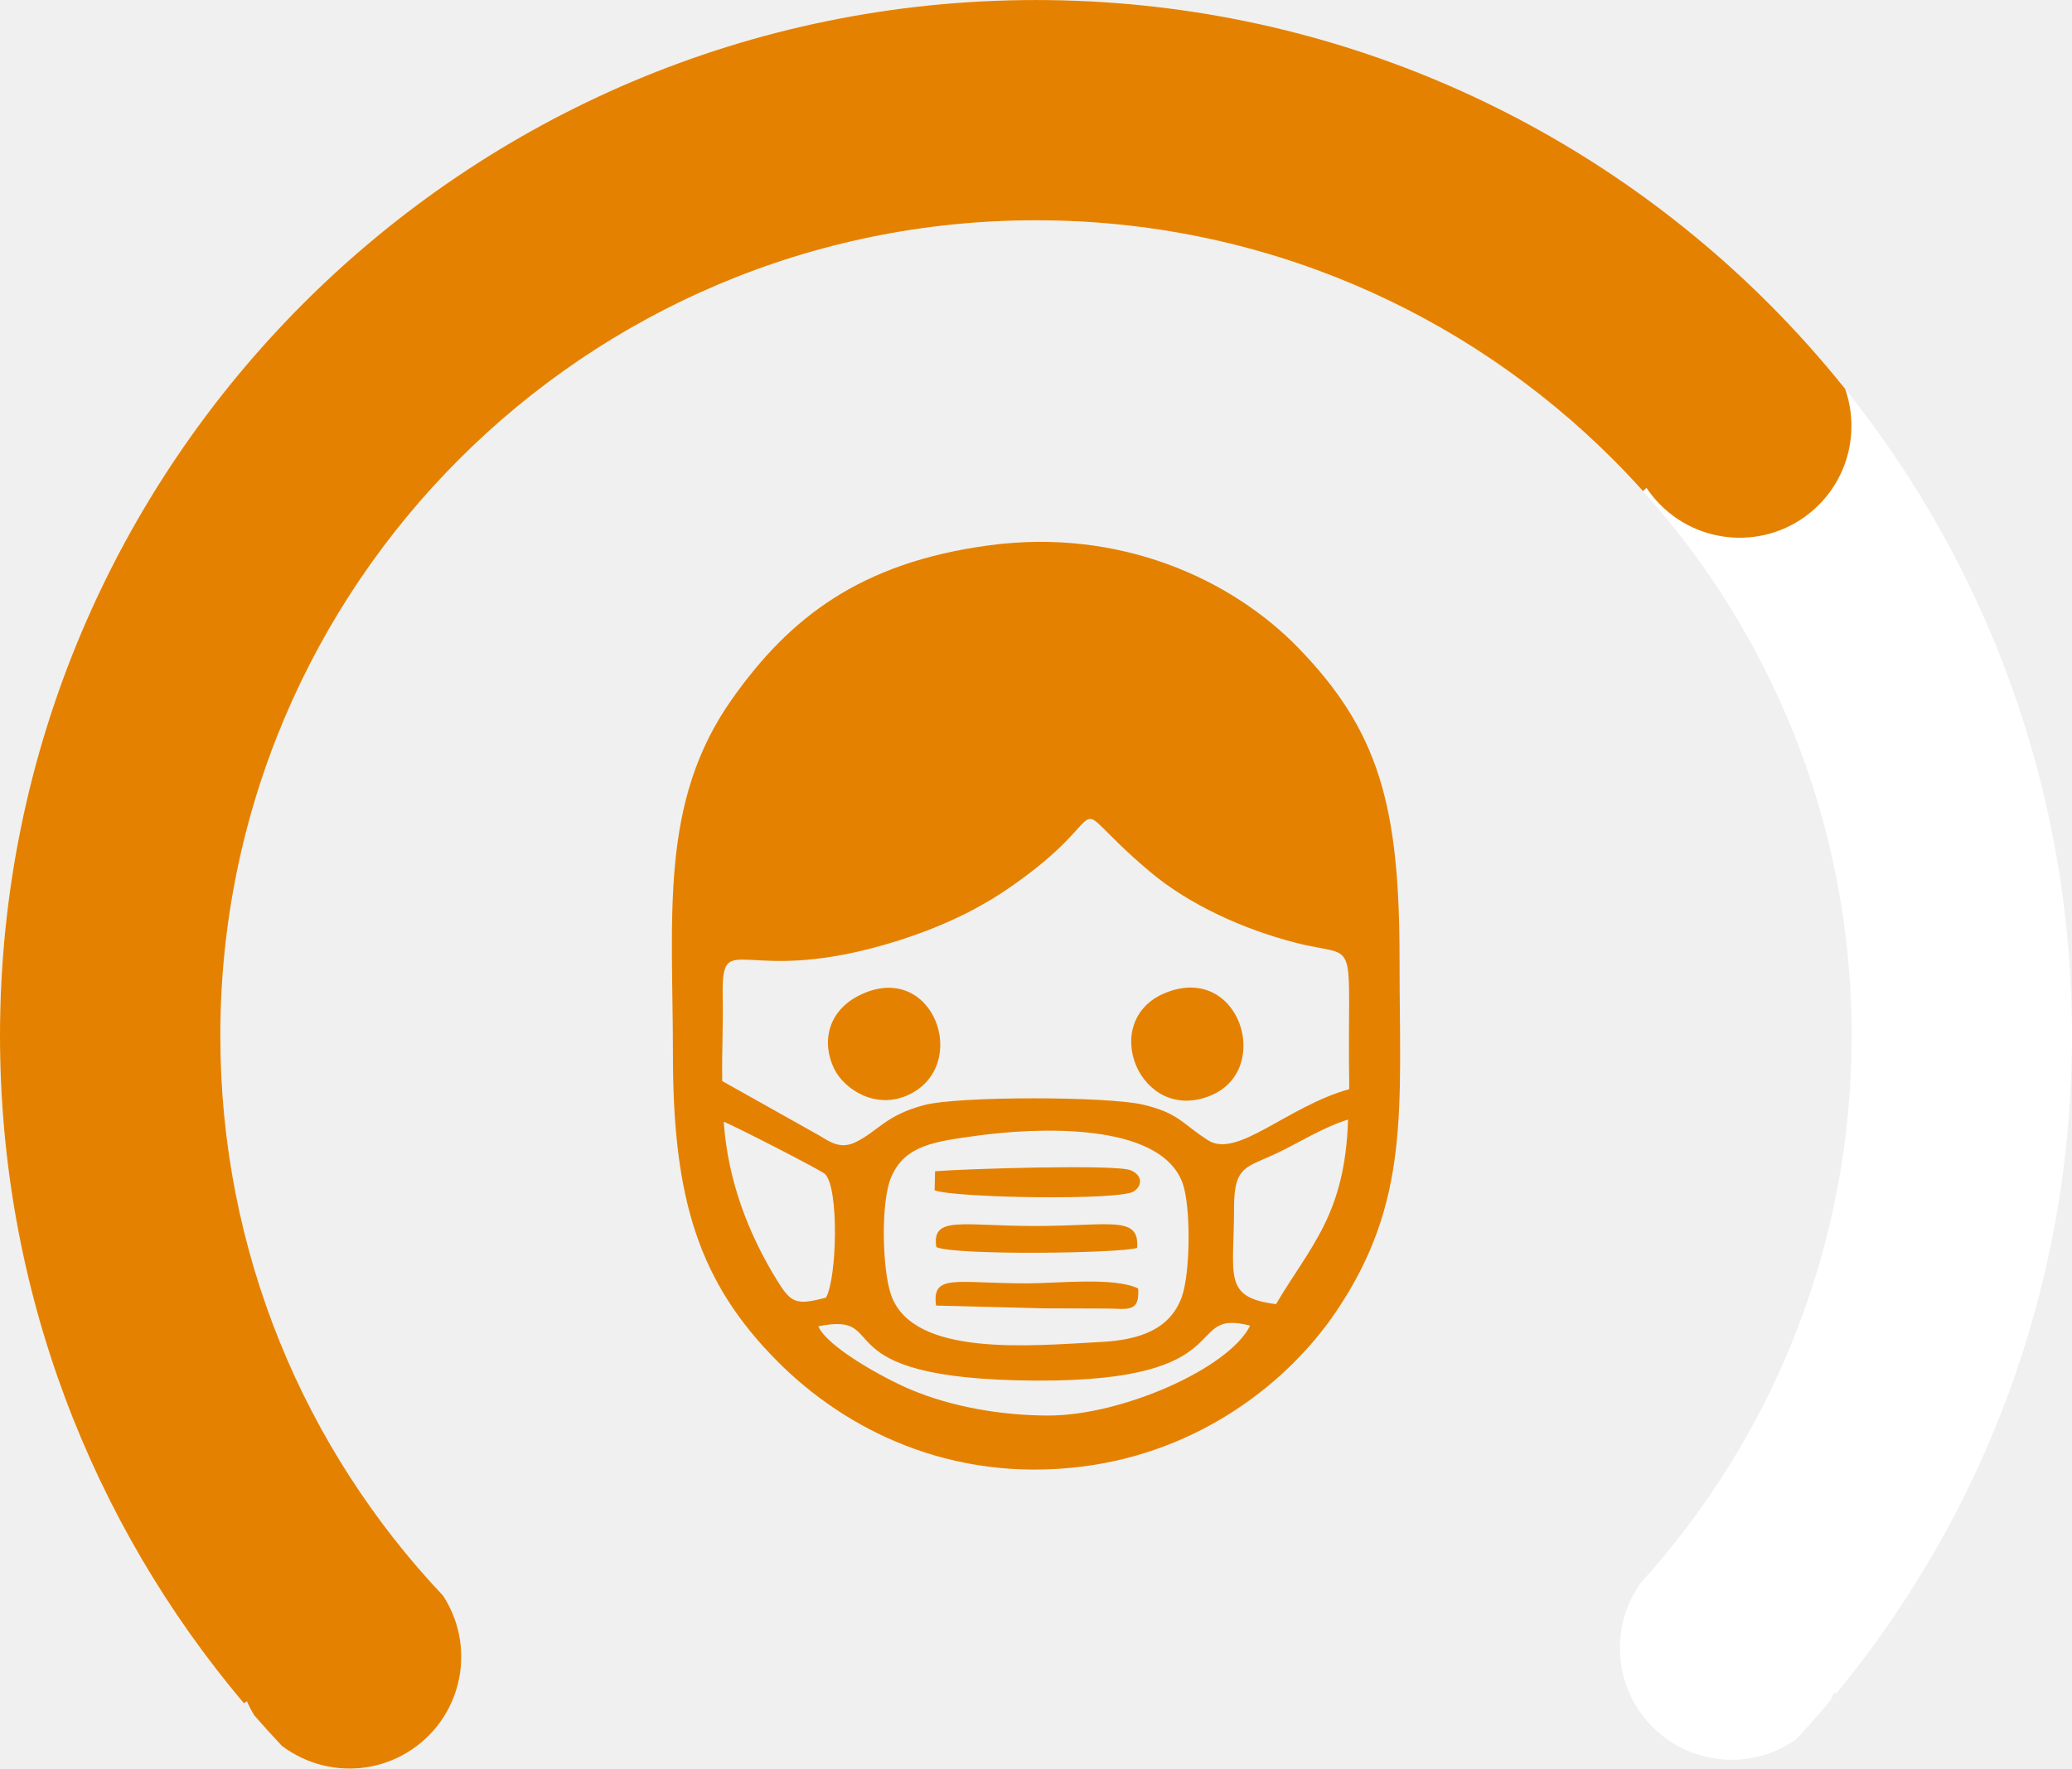
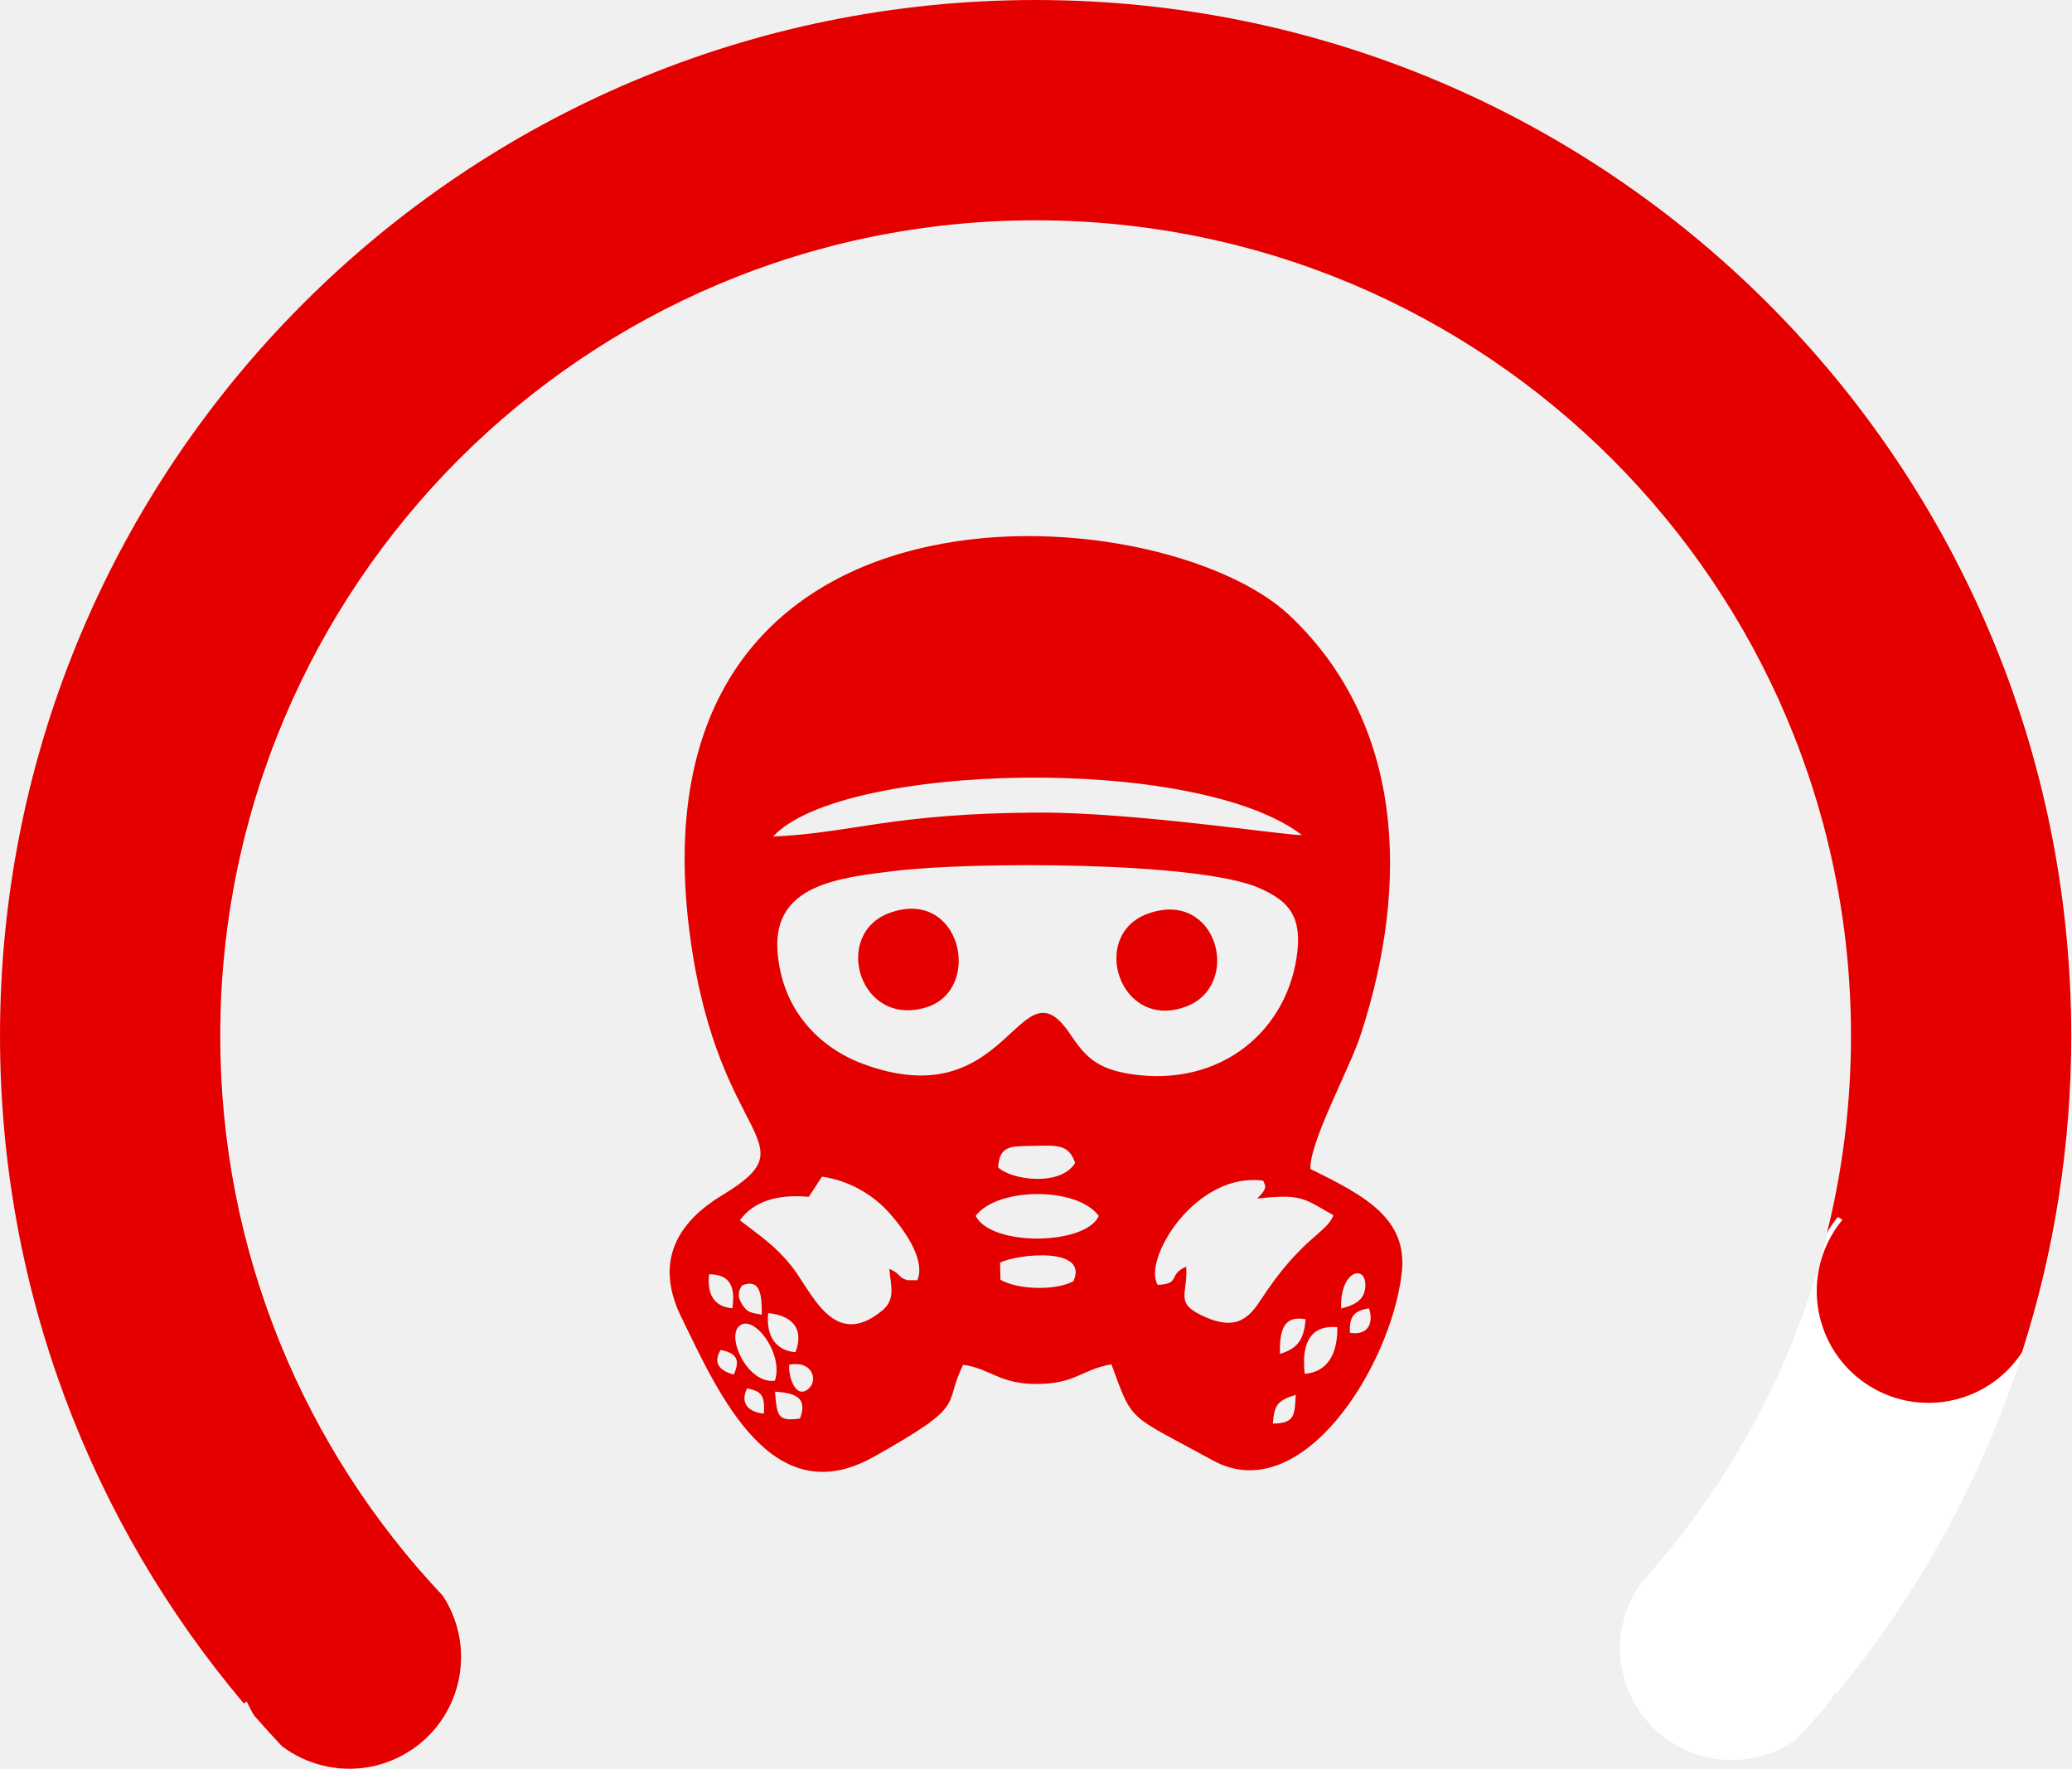
- <svg xmlns="http://www.w3.org/2000/svg" xml:space="preserve" width="39.886mm" height="34.055mm" version="1.1" style="shape-rendering:geometricPrecision; text-rendering:geometricPrecision; image-rendering:optimizeQuality; fill-rule:evenodd; clip-rule:evenodd" viewBox="0 0 1310.89 1119.23">
+ <svg xmlns="http://www.w3.org/2000/svg" xml:space="preserve" width="39.158mm" height="33.421mm" version="1.1" style="shape-rendering:geometricPrecision; text-rendering:geometricPrecision; image-rendering:optimizeQuality; fill-rule:evenodd; clip-rule:evenodd" viewBox="0 0 6821.39 5822.01">
  <defs>
    <style type="text/css">
   
-     .fil1 {fill:#E58100}
+     .fil1 {fill:#E50000}
    .fil0 {fill:white}
   
  </style>
  </defs>
  <g id="Warstwa_x0020_1">
-     <g id="_2161102484336">
-       <path class="fil0" d="M1038.3 1001.44c82.77,-91.53 133.18,-212.87 133.18,-345.99 0,-142.49 -57.76,-271.51 -151.15,-364.89 -93.38,-93.38 -222.39,-151.15 -364.89,-151.15 -142.5,0 -271.51,57.76 -364.89,151.15 -93.38,93.38 -151.15,222.39 -151.15,364.89 0,137.19 53.55,261.88 140.87,354.31l1.09 1.72c10.22,16.65 12.73,35.86 8.52,53.46 -4.21,17.6 -15.14,33.6 -31.78,43.83 -16.65,10.22 -35.86,12.72 -53.46,8.51 -9.44,-2.26 -18.42,-6.45 -26.3,-12.42 -5.96,-6.32 -11.79,-12.76 -17.49,-19.31l-0.03 -0.06c-1.76,-2.88 -3.3,-5.83 -4.61,-8.83l-1.95 1.2c-96.25,-114.08 -154.26,-261.47 -154.26,-422.41 0,-181 73.37,-344.86 191.97,-463.47 118.61,-118.61 282.47,-191.97 463.47,-191.97 181,0 344.86,73.37 463.47,191.97 118.61,118.61 191.97,282.47 191.97,463.47 0,158.12 -55.99,303.16 -149.23,416.38l-1.18 -0.73c-0.76,1.73 -1.58,3.44 -2.49,5.13 -6.98,8.33 -14.16,16.47 -21.53,24.44 -7.41,5.24 -15.72,8.96 -24.42,11.04 -17.6,4.21 -36.82,1.71 -53.46,-8.51 -16.65,-10.22 -27.57,-26.22 -31.78,-43.83 -4.21,-17.6 -1.71,-36.82 8.52,-53.46 0.95,-1.54 1.94,-3.03 2.98,-4.47z" />
-       <path class="fil1" d="M1039.48 310.77c-6.2,-6.91 -12.58,-13.65 -19.15,-20.22 -93.38,-93.38 -222.39,-151.15 -364.89,-151.15 -142.5,0 -271.51,57.76 -364.89,151.15 -93.38,93.38 -151.15,222.39 -151.15,364.89 0,137.19 53.55,261.88 140.87,354.31l1.09 1.72c10.22,16.65 12.73,35.86 8.52,53.46 -4.21,17.6 -15.14,33.6 -31.78,43.83 -16.65,10.22 -35.86,12.72 -53.46,8.51 -9.44,-2.26 -18.42,-6.45 -26.3,-12.42 -5.96,-6.32 -11.79,-12.76 -17.49,-19.31l-0.03 -0.06c-1.76,-2.88 -3.3,-5.83 -4.61,-8.83l-1.95 1.2c-96.25,-114.08 -154.26,-261.47 -154.26,-422.41 0,-181 73.37,-344.86 191.97,-463.47 118.61,-118.61 282.47,-191.97 463.47,-191.97 181,0 344.86,73.37 463.47,191.97 17.12,17.12 33.29,35.19 48.44,54.1 3.13,8.9 4.41,18.27 3.88,27.54 -1.03,18.07 -8.97,35.75 -23.54,48.75 -14.58,13 -33.05,18.86 -51.12,17.82 -18.07,-1.04 -35.74,-8.97 -48.75,-23.54 -2.24,-2.52 -4.28,-5.16 -6.1,-7.88l-2.24 2z" />
+     <g id="_2161167838496">
+       <path class="fil0" d="M5403.42 5209.29c430.55,-476.11 692.79,-1107.34 692.79,-1799.78 0,-741.24 -300.48,-1412.36 -786.22,-1898.1 -485.76,-485.76 -1156.86,-786.23 -1898.08,-786.23 -741.26,0 -1412.36,300.48 -1898.1,786.23 -485.76,485.74 -786.23,1156.84 -786.23,1898.1 0,713.63 278.56,1362.24 732.81,1843.05l5.66 8.94c53.17,86.59 66.2,186.53 44.3,278.09 -21.91,91.58 -78.76,174.81 -165.33,227.98 -86.59,53.15 -186.55,66.18 -278.11,44.28 -49.11,-11.74 -95.84,-33.53 -136.8,-64.61 -30.97,-32.87 -61.34,-66.34 -91,-100.43l-0.17 -0.3c-9.18,-14.96 -17.16,-30.31 -23.97,-45.94l-10.14 6.22c-500.67,-593.41 -802.42,-1360.12 -802.42,-2197.31 0,-941.52 381.64,-1793.89 998.62,-2410.87 616.98,-616.98 1469.36,-998.62 2410.87,-998.62 941.5,0 1793.89,381.64 2410.89,998.62 616.98,616.98 998.6,1469.36 998.6,2410.87 0,822.5 -291.26,1576.98 -776.23,2165.91l-6.13 -3.78c-3.94,9.02 -8.26,17.93 -12.96,26.7 -36.3,43.32 -73.63,85.69 -112.01,127.13 -38.57,27.24 -81.77,46.62 -126.99,57.45 -91.58,21.91 -191.52,8.87 -278.11,-44.28 -86.59,-53.17 -143.44,-136.42 -165.33,-227.98 -21.9,-91.58 -8.87,-191.52 44.3,-278.11 4.93,-8.01 10.09,-15.77 15.5,-23.26z" />
+       <path class="fil1" d="M6015.11 4057.15c51.39,-207.42 78.7,-424.35 78.7,-647.64 0,-741.24 -300.48,-1412.36 -786.23,-1898.1 -485.74,-485.76 -1156.84,-786.23 -1898.06,-786.23 -741.26,0 -1412.36,300.48 -1898.1,786.23 -485.76,485.74 -786.23,1156.84 -786.23,1898.1 0,713.63 278.56,1362.23 732.81,1843.04l5.66 8.95c53.17,86.58 66.2,186.53 44.28,278.09 -21.9,91.56 -78.74,174.81 -165.33,227.98 -86.59,53.15 -186.53,66.18 -278.09,44.28 -49.12,-11.74 -95.84,-33.55 -136.8,-64.61 -30.99,-32.87 -61.35,-66.35 -91,-100.44l-0.17 -0.28c-9.18,-14.96 -17.16,-30.31 -23.97,-45.94l-10.14 6.22c-500.67,-593.41 -802.42,-1360.12 -802.42,-2197.31 0,-941.52 381.64,-1793.91 998.62,-2410.87 616.96,-616.98 1469.36,-998.62 2410.87,-998.62 941.5,0 1793.89,381.64 2410.89,998.62 616.96,616.96 998.6,1469.36 998.6,2410.87 0,363.21 -56.82,713.16 -162.04,1041.44 -53.32,81.66 -133.96,135.41 -222.4,156.55 -91.56,21.91 -191.5,8.87 -278.09,-44.28 -86.59,-53.17 -143.44,-136.4 -165.33,-227.98 -21.9,-91.56 -8.88,-191.5 44.3,-278.09 9.18,-14.96 19.27,-29.04 30.12,-42.17l-15.02 -9.22c-10.77,13.22 -20.8,27.31 -29.98,42.26 -1.86,3.03 -3.68,6.08 -5.44,9.15z" />
    </g>
-     <g id="_2161102485776">
-       <path class="fil1" d="M663.49 895.8c-30.65,0 -62.03,-5.75 -87.33,-16.43 -17.38,-7.34 -52.78,-26.96 -58.44,-40.04 48.45,-9.75 -1.82,33.58 137.49,34.37 131.81,0.74 92.32,-46.11 135.72,-34.77 -13.7,27.35 -81.51,56.87 -127.43,56.87zm-44.87 -177.16c35.04,-4.8 115.19,-9.45 129.55,30.04 5.32,14.64 5.04,57.06 -0.57,72.29 -7.51,20.38 -26.56,26.96 -50.98,28.27 -45.12,2.42 -118.5,9.62 -132.71,-29.33 -5.78,-15.85 -6.87,-59.41 0,-75.17 8.79,-20.15 27.59,-22.38 54.71,-26.1zm162.13 45.68c0,-26.93 7.64,-25.21 27.71,-34.84 14.88,-7.14 28.59,-16.05 44.42,-20.98 -1.92,60.3 -23.73,79.8 -45.58,116.81 -33.93,-4.31 -26.55,-17.79 -26.55,-61zm-322.85 -54.42c5.87,2.11 61.38,30.59 63.96,32.97 9.06,8.34 7.71,66.19 0.7,78.31 -19.2,5.11 -22.18,3.4 -31.33,-11.55 -17.84,-29.14 -30.79,-62.65 -33.34,-99.72zm-0.95 -25.74c-0.35,-17.54 0.64,-35.11 0.29,-52.66 -0.94,-47.47 11.22,-4.53 111.85,-36.5 23.92,-7.61 47.04,-17.98 67.48,-31.82 76.47,-51.77 30.21,-62.85 90.6,-11.82 25.41,21.48 60.2,36.94 92.6,45.26 41.59,10.67 32.37,-8.48 33.86,92.63 -39.04,10.81 -70.85,44.12 -89.27,32.39 -16.54,-10.54 -18.52,-17.25 -41.21,-22.59 -22.59,-5.31 -116.91,-5.45 -138.51,0.29 -24.32,6.47 -29.12,16.43 -43.02,23.32 -9.11,4.52 -15.24,0.95 -23.17,-4.01l-61.5 -34.5zm168.97 -339.09c-81.8,10.97 -126.37,45.9 -162.69,97.18 -46.24,65.28 -37.49,136.9 -37.49,225.33 -0,91.34 16.37,143.89 66.07,193.87 42.99,43.25 109.42,76.87 192.09,66.75 75.58,-9.26 131.54,-53.96 161.38,-98.13 47.29,-69.99 40.16,-128.41 40.17,-223.3 0.01,-97.06 -13.1,-144.24 -63.98,-196.71 -42.44,-43.78 -113.21,-76.03 -195.55,-64.98z" />
-       <path class="fil1" d="M737.51 628.24c-43.29,17.42 -16.16,84.03 28.87,64.88 39.02,-16.59 17.77,-83.64 -28.87,-64.88z" />
-       <path class="fil1" d="M545.46 629.03c-22.28,10.08 -25.71,30.85 -17.73,47.28 6.43,13.23 26.7,26.3 47.37,16.4 39.03,-18.68 15.71,-84.2 -29.64,-63.68z" />
-       <path class="fil1" d="M591.59 741.21l-0.29 12.06c12.89,4.86 117.39,6.55 125.98,0.7 6.11,-4.16 5,-10.48 -1.9,-13.38 -9.41,-3.95 -105.53,-0.91 -123.79,0.62z" />
-       <path class="fil1" d="M592.37 789.2c11.67,5.35 115.52,4.05 127.09,0.53 1.43,-20.75 -16.66,-13.93 -64.26,-13.88 -46.47,0.05 -65.87,-6.8 -62.83,13.34z" />
-       <path class="fil1" d="M660.73 827.96c12.96,0 25.94,0.08 38.89,0.12 13.68,0.04 21.52,3.01 20.47,-12.68 -15.28,-7.38 -50.83,-3.24 -70.42,-3.24 -45.15,0 -60.18,-6.37 -57.45,14.06l68.5 1.75z" />
-     </g>
+     <path class="fil1" d="M4190.34 4685.91c5.19,-60.33 13.36,-75.38 75.31,-94.73 -3.1,72.14 -5.63,93.11 -75.31,94.73zm-1638.86 -105.25c62.78,4.34 109.64,17.19 82.07,88.58 -72.76,9.91 -75.52,-6.57 -82.07,-88.58zm-92.2 -10.43c50.52,8.92 58.67,25.38 55.52,82.76 -49.75,-4.74 -79.61,-33.45 -55.52,-82.76zm138.89 -78.39c76.7,-14.13 94.36,49.87 65.73,77.38 -41.04,39.44 -68.72,-30.96 -65.73,-77.38zm-226.02 -48.27c51.6,9.16 66.13,31.76 43.58,80.78 -37.89,-9.82 -72.64,-32.14 -43.58,-80.78zm1923.22 78.36c-10.1,-88.69 10.71,-161.95 107.36,-153.49 1.08,82.12 -28.38,147.6 -107.36,153.49zm-1744.37 22.8c-87.69,11.34 -158.09,-137.22 -119.38,-177.95 45.73,-48.13 150.06,87.45 119.38,177.95zm-22 -222.59c79.85,8.17 119.12,51.67 89.77,128.72 -65.45,-5.37 -97.45,-54.65 -89.77,-128.72zm1684.67 134.31c-1.18,-73.74 9.53,-128.05 84.75,-114.17 -5.78,61.95 -21.08,95.08 -84.75,114.17zm230.57 -69.4c-3.1,-53.79 13.76,-72.76 62.73,-80.64 16.44,49.91 -4.18,90.03 -62.73,80.64zm-2001.05 -156.34c60.4,-22.73 64.92,30.15 64.78,96.68 -36.62,-7.18 -47.35,-5.87 -65.19,-34.61 -18.06,-29.04 -9.3,-47.61 0.4,-62.07zm1972.08 76.37c-4.72,-126.66 83.46,-147.98 79.66,-72.22 -2.37,47.42 -40.21,61.86 -79.66,72.22zm-2080.91 -112.95c67.75,0.84 87.43,38.64 76.72,112.1 -59.07,-5.23 -83.84,-43.52 -76.72,-112.1zm958.1 -38.52c61.46,-28.8 292.6,-52.05 241.49,61.58 -57.26,31.37 -181.97,28.88 -240.29,-4.76l-1.2 -56.82zm-80.36 -153.42c70.34,-94.49 333.65,-97.22 405.21,0 -41.32,96.02 -352.69,102.87 -405.21,0zm-505.93 -129.1c92.73,12.73 170.44,63.2 217.54,114.94 45.73,50.22 126.17,155.8 96.28,225.99l-31.93 -0.28c-32.61,-8.33 -19.7,-19.46 -60.2,-37.45 5.47,60.22 21.01,101.28 -24.77,138.61 -162.35,132.39 -232.23,-68.7 -300.22,-151.29 -54.09,-65.67 -97.57,-93.32 -167.01,-146.87 43.83,-61.84 124.31,-87.2 226.72,-77.36l43.58 -66.28zm1432.92 72.17c148.49,-16.93 153.85,0.38 250.67,54.58 -21.1,59.47 -105.34,72 -241.44,282.36 -42.77,66.11 -87.76,92.76 -178.59,53.62 -107.6,-46.39 -57.76,-73.53 -64.59,-166.69 -62.38,27.68 -15.77,56.27 -93.82,60.27 -50.81,-83.46 124.71,-373.1 347.11,-343.16 8.88,19.79 14.75,23.64 -19.34,59.02zm-853.25 -102.92c5.3,-74.12 43.34,-69.14 117.48,-70.67 78.09,-1.62 114.99,-5.7 136.31,56.14 -47.43,77.92 -208.31,57.42 -253.79,14.53zm-341.57 -975.5c253.97,-31.08 1004.73,-32.02 1202.87,56.81 82.27,36.9 137.37,80.2 124.54,204.11 -27.04,261.02 -249.75,452.66 -547.67,407.8 -113.54,-17.09 -151.41,-57.92 -201.36,-132.41 -169.11,-252.31 -195.91,279.38 -681.59,98.63 -144.92,-53.93 -267.9,-178.36 -281.45,-371.78 -15.33,-218.62 204.14,-241.06 384.67,-263.16zm-399.13 -113.25c221.65,-242.59 1391.81,-272.69 1741.2,-4.91 -46.84,2.44 -552.51,-75.59 -868.58,-74.03 -483.89,2.39 -607.42,66.79 -872.62,78.95zm1768.91 1094.1c-2.47,-91.14 128.33,-327.67 165.54,-441.47 164.62,-503.79 139.33,-1027.87 -233.92,-1380.36 -425.83,-402.16 -2200.86,-535.32 -1971.4,1073.56 95.78,671.37 398.69,655.91 102.93,834.89 -130.6,79.02 -230.27,204.51 -134.59,400.49 122.36,250.59 296.31,649.42 632.87,460.99 317.18,-177.6 225.97,-163.64 295.39,-303.58 90.34,12.44 120.23,65.1 246.74,63.18 125.84,-1.9 141,-46.48 241.35,-64.82 71.86,195.91 51.56,161.71 334.48,316.71 290.36,159.1 584.55,-306.16 621.23,-615.74 21.3,-179.74 -119.47,-254.89 -300.63,-343.84zm-1383.79 -843.37c-192.25,68.43 -102.17,379.79 119.31,311.35 188.08,-58.15 114.87,-394.68 -119.31,-311.35zm848.82 3.07c-195.4,70.48 -92.85,387.61 125.32,305.91 186.85,-69.96 103.74,-388.54 -125.32,-305.91z" />
  </g>
</svg>
